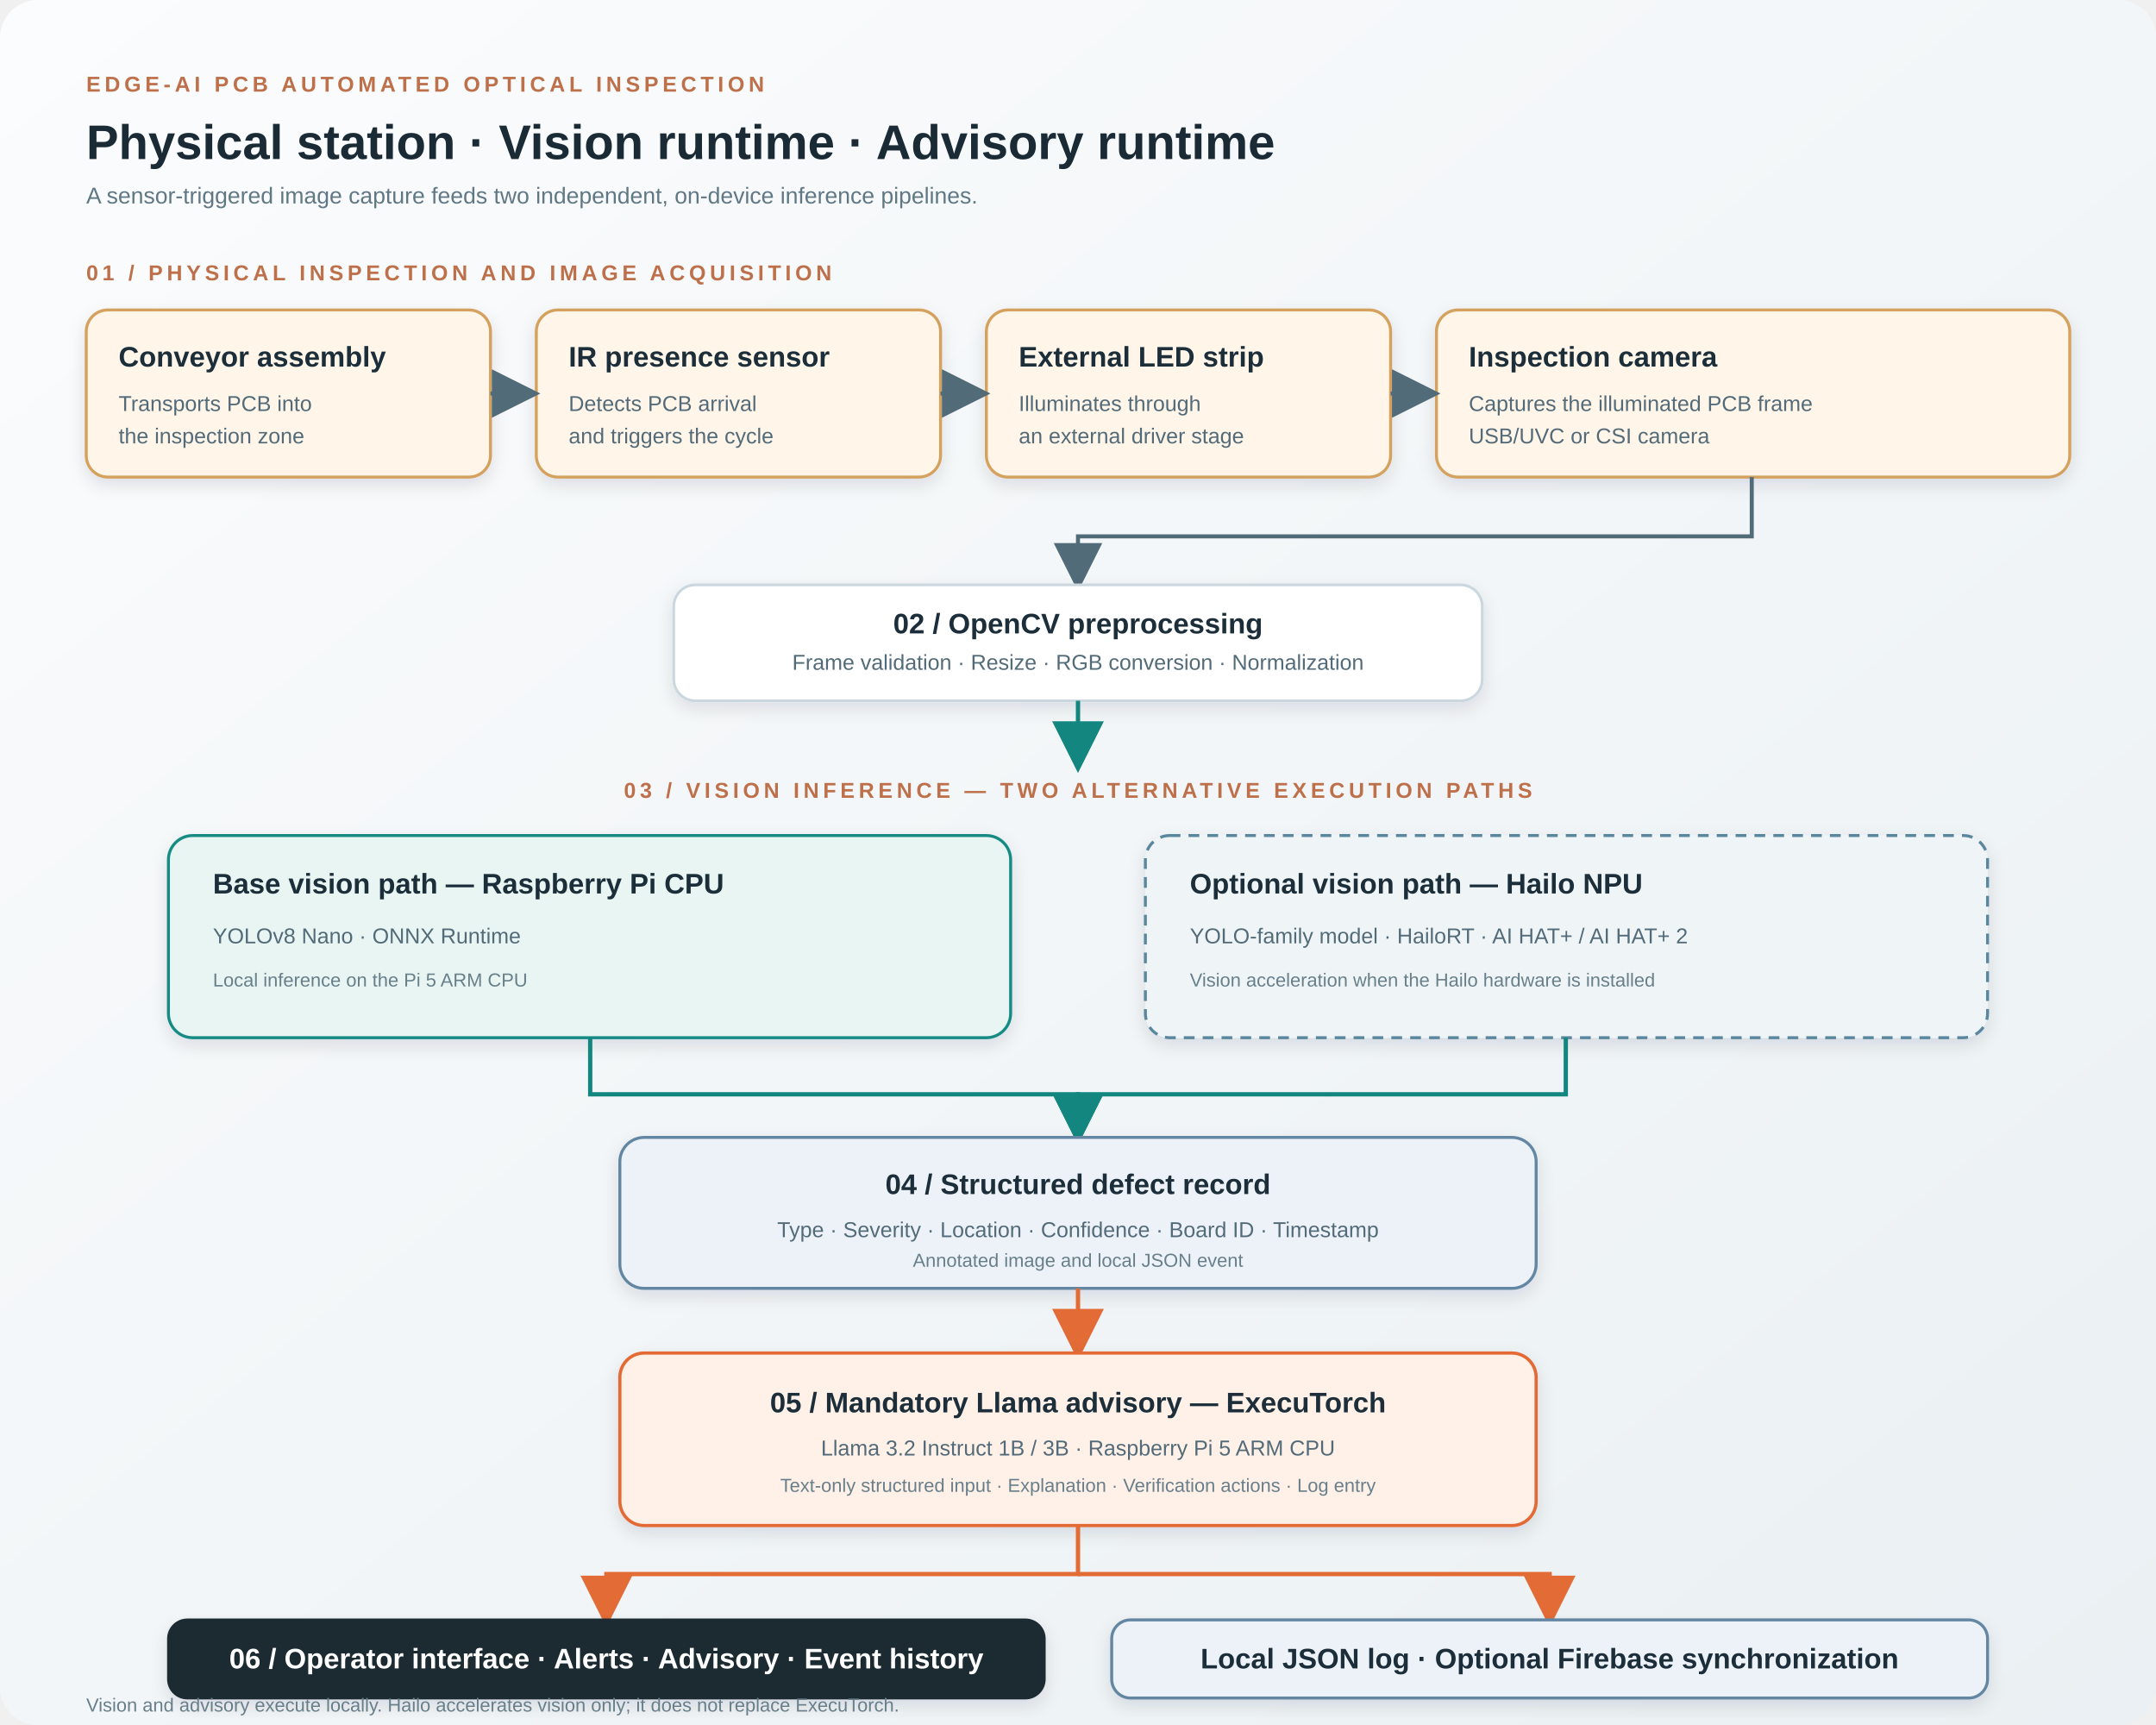
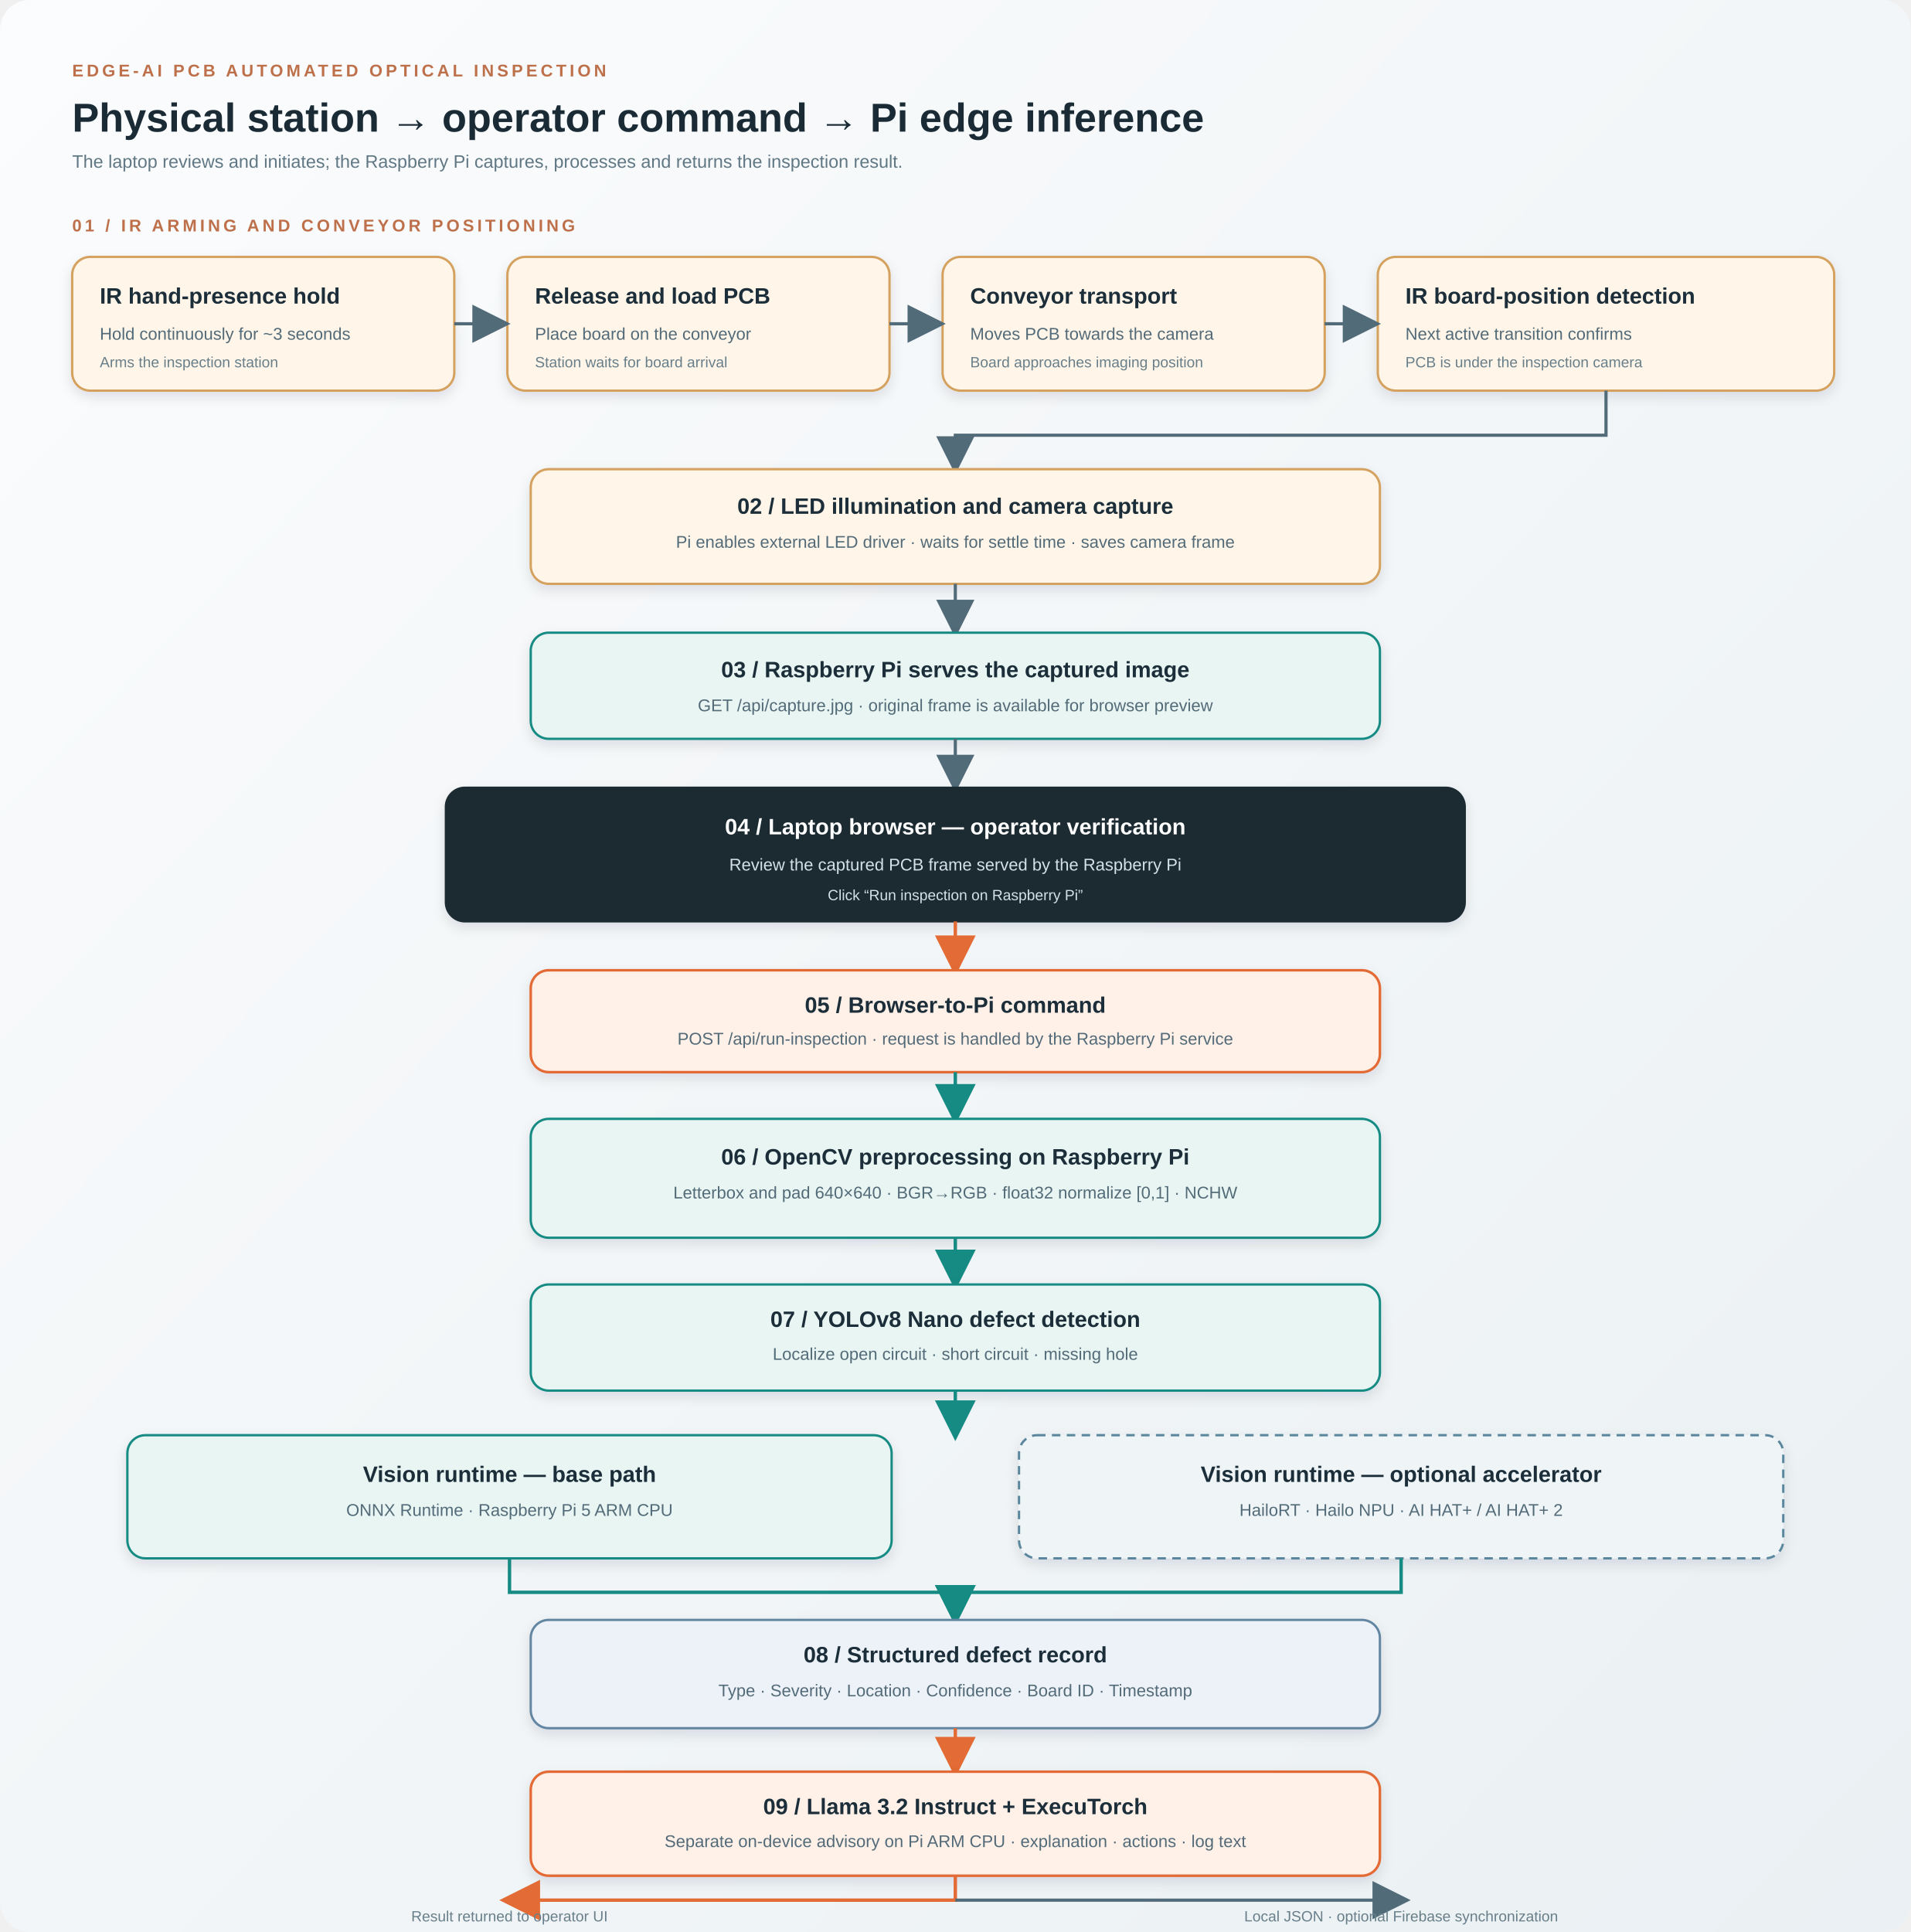
- <svg xmlns="http://www.w3.org/2000/svg" width="1600" height="1280" viewBox="0 0 1600 1280" role="img" aria-labelledby="title desc">
+ <svg xmlns="http://www.w3.org/2000/svg" width="1800" height="1820" viewBox="0 0 1800 1820" role="img" aria-labelledby="title desc">
  <defs>
    <linearGradient id="bg" x1="0" y1="0" x2="1" y2="1">
      <stop stop-color="#fbfcfd" />
      <stop offset="1" stop-color="#eaf0f3" />
    </linearGradient>
    <filter id="shadow" x="-15%" y="-15%" width="130%" height="140%">
      <feDropShadow dx="0" dy="5" stdDeviation="6" flood-color="#142a38" flood-opacity=".11" />
    </filter>
-     <marker id="arrow" markerWidth="12" markerHeight="12" refX="9" refY="6" orient="auto">
+     <marker id="arr" markerWidth="12" markerHeight="12" refX="9" refY="6" orient="auto">
      <path d="M0 0 L12 6 L0 12Z" fill="#526b79" />
    </marker>
    <marker id="teal" markerWidth="12" markerHeight="12" refX="9" refY="6" orient="auto">
-       <path d="M0 0 L12 6 L0 12Z" fill="#13877f" />
+       <path d="M0 0 L12 6 L0 12Z" fill="#168b83" />
    </marker>
    <marker id="orange" markerWidth="12" markerHeight="12" refX="9" refY="6" orient="auto">
      <path d="M0 0 L12 6 L0 12Z" fill="#e36b35" />
    </marker>
    <style>
 .ey{font:800 16px Arial,sans-serif;letter-spacing:3px;fill:#bd704a}
-  .title{font:700 36px Arial,sans-serif;fill:#1a2b36}
+  .title{font:700 38px Arial,sans-serif;fill:#1a2b36}
 .sub{font:17px Arial,sans-serif;fill:#607784}
 .head{font:700 21px Arial,sans-serif;fill:#1b2e39}
 .body{font:16px Arial,sans-serif;fill:#536b78}
 .small{font:14px Arial,sans-serif;fill:#687f8a}
-  .node{fill:#fff;stroke:#cbd7de;stroke-width:2;filter:url(#shadow)}
 .hardware{fill:#fff5e9;stroke:#d4a15e;stroke-width:2.2;filter:url(#shadow)}
 .vision{fill:#e8f5f2;stroke:#168b83;stroke-width:2.2;filter:url(#shadow)}
 .accelerated{fill:#eff5f7;stroke:#5a879d;stroke-width:2.2;stroke-dasharray:8 6;filter:url(#shadow)}
 .record{fill:#edf2f8;stroke:#6486a2;stroke-width:2.2;filter:url(#shadow)}
 .advisory{fill:#fff0e8;stroke:#e36b35;stroke-width:2.4;filter:url(#shadow)}
 .operator{fill:#1c2a33;stroke:#1c2a33;stroke-width:2;filter:url(#shadow)}
-  .arr{fill:none;stroke:#526b79;stroke-width:3;marker-end:url(#arrow)}
-  .tarr{fill:none;stroke:#13877f;stroke-width:3.2;marker-end:url(#teal)}
+  .arr{fill:none;stroke:#526b79;stroke-width:3;marker-end:url(#arr)}
+  .tarr{fill:none;stroke:#168b83;stroke-width:3.2;marker-end:url(#teal)}
 .oarr{fill:none;stroke:#e36b35;stroke-width:3.2;marker-end:url(#orange)}
-  .dash{stroke-dasharray:9 7}
 .white{fill:#fff}.pale{fill:#d4e1e6}
 </style>
  </defs>
-   <rect width="1600" height="1280" rx="28" fill="url(#bg)" />
-   <text x="64" y="68" class="ey">EDGE-AI PCB AUTOMATED OPTICAL INSPECTION</text>
-   <text x="64" y="118" class="title">Physical station · Vision runtime · Advisory runtime</text>
-   <text x="64" y="151" class="sub">A sensor-triggered image capture feeds two independent, on-device inference pipelines.</text>
-   <text x="64" y="208" class="ey">01 / PHYSICAL INSPECTION AND IMAGE ACQUISITION</text>
+   <rect width="1800" height="1820" rx="28" fill="url(#bg)" />
+   <text x="68" y="72" class="ey">EDGE-AI PCB AUTOMATED OPTICAL INSPECTION</text>
+   <text x="68" y="124" class="title">Physical station → operator command → Pi edge inference</text>
+   <text x="68" y="158" class="sub">The laptop reviews and initiates; the Raspberry Pi captures, processes and returns the inspection result.</text>
+   <text x="68" y="218" class="ey">01 / IR ARMING AND CONVEYOR POSITIONING</text>
  <g>
-     <rect class="hardware" x="64" y="230" width="300" height="124" rx="16" />
-     <text x="88" y="272" class="head">Conveyor assembly</text>
-     <text x="88" y="305" class="body">Transports PCB into</text>
-     <text x="88" y="329" class="body">the inspection zone</text>
-     <rect class="hardware" x="398" y="230" width="300" height="124" rx="16" />
-     <text x="422" y="272" class="head">IR presence sensor</text>
-     <text x="422" y="305" class="body">Detects PCB arrival</text>
-     <text x="422" y="329" class="body">and triggers the cycle</text>
-     <rect class="hardware" x="732" y="230" width="300" height="124" rx="16" />
-     <text x="756" y="272" class="head">External LED strip</text>
-     <text x="756" y="305" class="body">Illuminates through</text>
-     <text x="756" y="329" class="body">an external driver stage</text>
-     <rect class="hardware" x="1066" y="230" width="470" height="124" rx="16" />
-     <text x="1090" y="272" class="head">Inspection camera</text>
-     <text x="1090" y="305" class="body">Captures the illuminated PCB frame</text>
-     <text x="1090" y="329" class="body">USB/UVC or CSI camera</text>
-     <path class="arr" d="M364 292 H392" />
-     <path class="arr" d="M698 292 H726" />
-     <path class="arr" d="M1032 292 H1060" />
+     <rect class="hardware" x="68" y="242" width="360" height="126" rx="17" />
+     <text x="94" y="286" class="head">IR hand-presence hold</text>
+     <text x="94" y="320" class="body">Hold continuously for ~3 seconds</text>
+     <text x="94" y="346" class="small">Arms the inspection station</text>
+     <rect class="hardware" x="478" y="242" width="360" height="126" rx="17" />
+     <text x="504" y="286" class="head">Release and load PCB</text>
+     <text x="504" y="320" class="body">Place board on the conveyor</text>
+     <text x="504" y="346" class="small">Station waits for board arrival</text>
+     <rect class="hardware" x="888" y="242" width="360" height="126" rx="17" />
+     <text x="914" y="286" class="head">Conveyor transport</text>
+     <text x="914" y="320" class="body">Moves PCB towards the camera</text>
+     <text x="914" y="346" class="small">Board approaches imaging position</text>
+     <rect class="hardware" x="1298" y="242" width="430" height="126" rx="17" />
+     <text x="1324" y="286" class="head">IR board-position detection</text>
+     <text x="1324" y="320" class="body">Next active transition confirms</text>
+     <text x="1324" y="346" class="small">PCB is under the inspection camera</text>
+     <path class="arr" d="M428 305 H472" />
+     <path class="arr" d="M838 305 H882" />
+     <path class="arr" d="M1248 305 H1292" />
  </g>
-   <path class="arr" d="M1300 354 V398 H800 V430" />
-   <rect class="node" x="500" y="434" width="600" height="86" rx="16" />
-   <text x="800" y="470" class="head" text-anchor="middle">02 / OpenCV preprocessing</text>
-   <text x="800" y="497" class="body" text-anchor="middle">Frame validation · Resize · RGB conversion · Normalization</text>
-   <path class="tarr" d="M800 520 V564" />
-   <text x="800" y="592" class="ey" text-anchor="middle">03 / VISION INFERENCE — TWO ALTERNATIVE EXECUTION PATHS</text>
+   <path class="arr" d="M1513 368 V410 H900 V438" />
+   <rect class="hardware" x="500" y="442" width="800" height="108" rx="17" />
+   <text x="900" y="484" class="head" text-anchor="middle">02 / LED illumination and camera capture</text>
+   <text x="900" y="516" class="body" text-anchor="middle">Pi enables external LED driver · waits for settle time · saves camera frame</text>
+   <path class="arr" d="M900 550 V592" />
+   <rect class="vision" x="500" y="596" width="800" height="100" rx="17" />
+   <text x="900" y="638" class="head" text-anchor="middle">03 / Raspberry Pi serves the captured image</text>
+   <text x="900" y="670" class="body" text-anchor="middle">GET /api/capture.jpg · original frame is available for browser preview</text>
+   <path class="arr" d="M900 696 V738" />
+   <rect class="operator" x="420" y="742" width="960" height="126" rx="18" />
+   <text x="900" y="786" class="head white" text-anchor="middle">04 / Laptop browser — operator verification</text>
+   <text x="900" y="820" class="body pale" text-anchor="middle">Review the captured PCB frame served by the Raspberry Pi</text>
+   <text x="900" y="848" class="small pale" text-anchor="middle">Click “Run inspection on Raspberry Pi”</text>
+   <path class="oarr" d="M900 868 V910" />
+   <rect class="advisory" x="500" y="914" width="800" height="96" rx="17" />
+   <text x="900" y="954" class="head" text-anchor="middle">05 / Browser-to-Pi command</text>
+   <text x="900" y="984" class="body" text-anchor="middle">POST /api/run-inspection · request is handled by the Raspberry Pi service</text>
+   <path class="tarr" d="M900 1010 V1050" />
+   <rect class="vision" x="500" y="1054" width="800" height="112" rx="17" />
+   <text x="900" y="1097" class="head" text-anchor="middle">06 / OpenCV preprocessing on Raspberry Pi</text>
+   <text x="900" y="1129" class="body" text-anchor="middle">Letterbox and pad 640×640 · BGR→RGB · float32 normalize [0,1] · NCHW</text>
+   <path class="tarr" d="M900 1166 V1206" />
+   <rect class="vision" x="500" y="1210" width="800" height="100" rx="17" />
+   <text x="900" y="1250" class="head" text-anchor="middle">07 / YOLOv8 Nano defect detection</text>
+   <text x="900" y="1281" class="body" text-anchor="middle">Localize open circuit · short circuit · missing hole</text>
+   <path class="tarr" d="M900 1310 V1348" />
  <g>
-     <rect class="vision" x="125" y="620" width="625" height="150" rx="18" />
-     <text x="158" y="663" class="head">Base vision path — Raspberry Pi CPU</text>
-     <text x="158" y="700" class="body">YOLOv8 Nano · ONNX Runtime</text>
-     <text x="158" y="732" class="small">Local inference on the Pi 5 ARM CPU</text>
-     <rect class="accelerated" x="850" y="620" width="625" height="150" rx="18" />
-     <text x="883" y="663" class="head">Optional vision path — Hailo NPU</text>
-     <text x="883" y="700" class="body">YOLO-family model · HailoRT · AI HAT+ / AI HAT+ 2</text>
-     <text x="883" y="732" class="small">Vision acceleration when the Hailo hardware is installed</text>
+     <rect class="vision" x="120" y="1352" width="720" height="116" rx="17" />
+     <text x="480" y="1396" class="head" text-anchor="middle">Vision runtime — base path</text>
+     <text x="480" y="1428" class="body" text-anchor="middle">ONNX Runtime · Raspberry Pi 5 ARM CPU</text>
+     <rect class="accelerated" x="960" y="1352" width="720" height="116" rx="17" />
+     <text x="1320" y="1396" class="head" text-anchor="middle">Vision runtime — optional accelerator</text>
+     <text x="1320" y="1428" class="body" text-anchor="middle">HailoRT · Hailo NPU · AI HAT+ / AI HAT+ 2</text>
  </g>
-   <path class="tarr" d="M438 770 V812 H800 V840" />
-   <path class="tarr" d="M1162 770 V812 H800 V840" />
-   <rect class="record" x="460" y="844" width="680" height="112" rx="18" />
-   <text x="800" y="886" class="head" text-anchor="middle">04 / Structured defect record</text>
-   <text x="800" y="918" class="body" text-anchor="middle">Type · Severity · Location · Confidence · Board ID · Timestamp</text>
-   <text x="800" y="940" class="small" text-anchor="middle">Annotated image and local JSON event</text>
-   <path class="oarr" d="M800 956 V1000" />
-   <rect class="advisory" x="460" y="1004" width="680" height="128" rx="18" />
-   <text x="800" y="1048" class="head" text-anchor="middle">05 / Mandatory Llama advisory — ExecuTorch</text>
-   <text x="800" y="1080" class="body" text-anchor="middle">Llama 3.2 Instruct 1B / 3B · Raspberry Pi 5 ARM CPU</text>
-   <text x="800" y="1107" class="small" text-anchor="middle">Text-only structured input · Explanation · Verification actions · Log entry</text>
-   <path class="oarr" d="M800 1132 V1168 H450 V1198" />
-   <path class="oarr" d="M800 1168 H1150 V1198" />
-   <rect class="operator" x="125" y="1202" width="650" height="58" rx="14" />
-   <text x="450" y="1238" class="head white" text-anchor="middle">06 / Operator interface · Alerts · Advisory · Event history</text>
-   <rect class="record" x="825" y="1202" width="650" height="58" rx="14" />
-   <text x="1150" y="1238" class="head" text-anchor="middle">Local JSON log · Optional Firebase synchronization</text>
-   <text x="64" y="1270" class="small">Vision and advisory execute locally. Hailo accelerates vision only; it does not replace ExecuTorch.</text>
+   <path class="tarr" d="M480 1468 V1500 H900 V1522" />
+   <path class="tarr" d="M1320 1468 V1500 H900 V1522" />
+   <rect class="record" x="500" y="1526" width="800" height="102" rx="17" />
+   <text x="900" y="1566" class="head" text-anchor="middle">08 / Structured defect record</text>
+   <text x="900" y="1598" class="body" text-anchor="middle">Type · Severity · Location · Confidence · Board ID · Timestamp</text>
+   <path class="oarr" d="M900 1628 V1665" />
+   <rect class="advisory" x="500" y="1669" width="800" height="98" rx="17" />
+   <text x="900" y="1709" class="head" text-anchor="middle">09 / Llama 3.2 Instruct + ExecuTorch</text>
+   <text x="900" y="1740" class="body" text-anchor="middle">Separate on-device advisory on Pi ARM CPU · explanation · actions · log text</text>
+   <path class="oarr" d="M900 1767 V1790 H480" />
+   <path class="arr" d="M900 1790 H1320" />
+   <text x="480" y="1810" class="small" text-anchor="middle">Result returned to operator UI</text>
+   <text x="1320" y="1810" class="small" text-anchor="middle">Local JSON · optional Firebase synchronization</text>
</svg>
